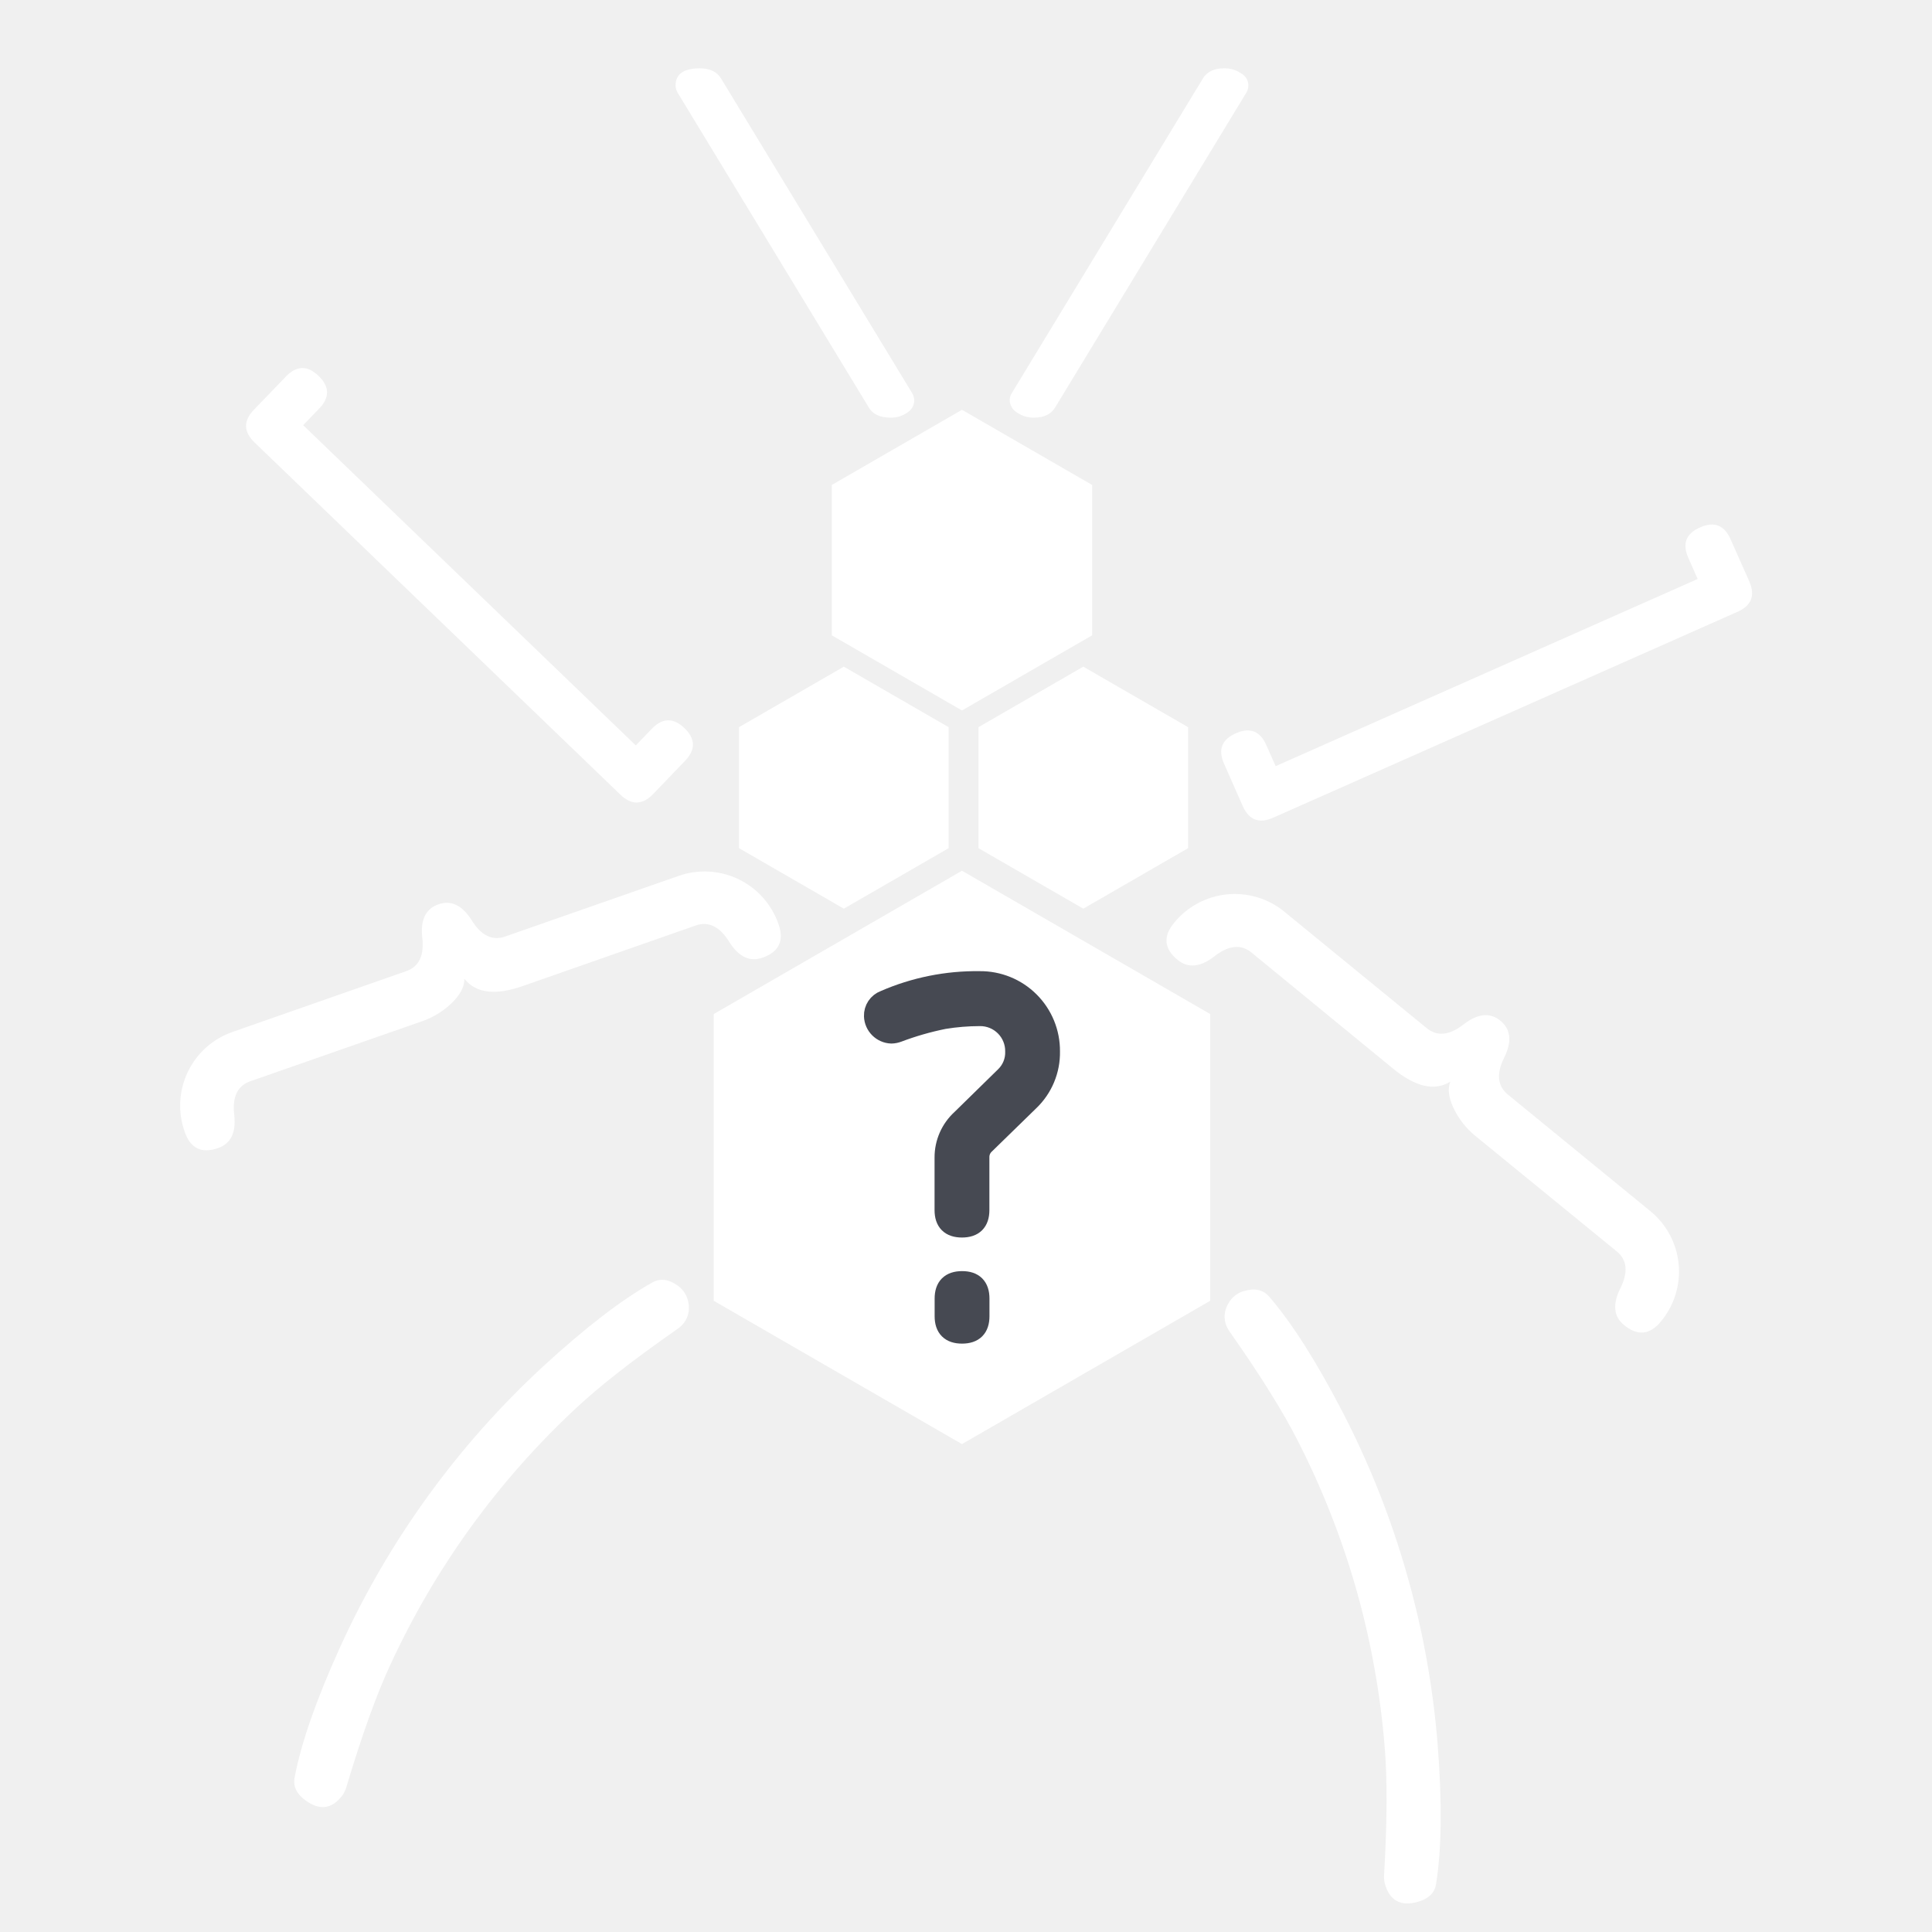
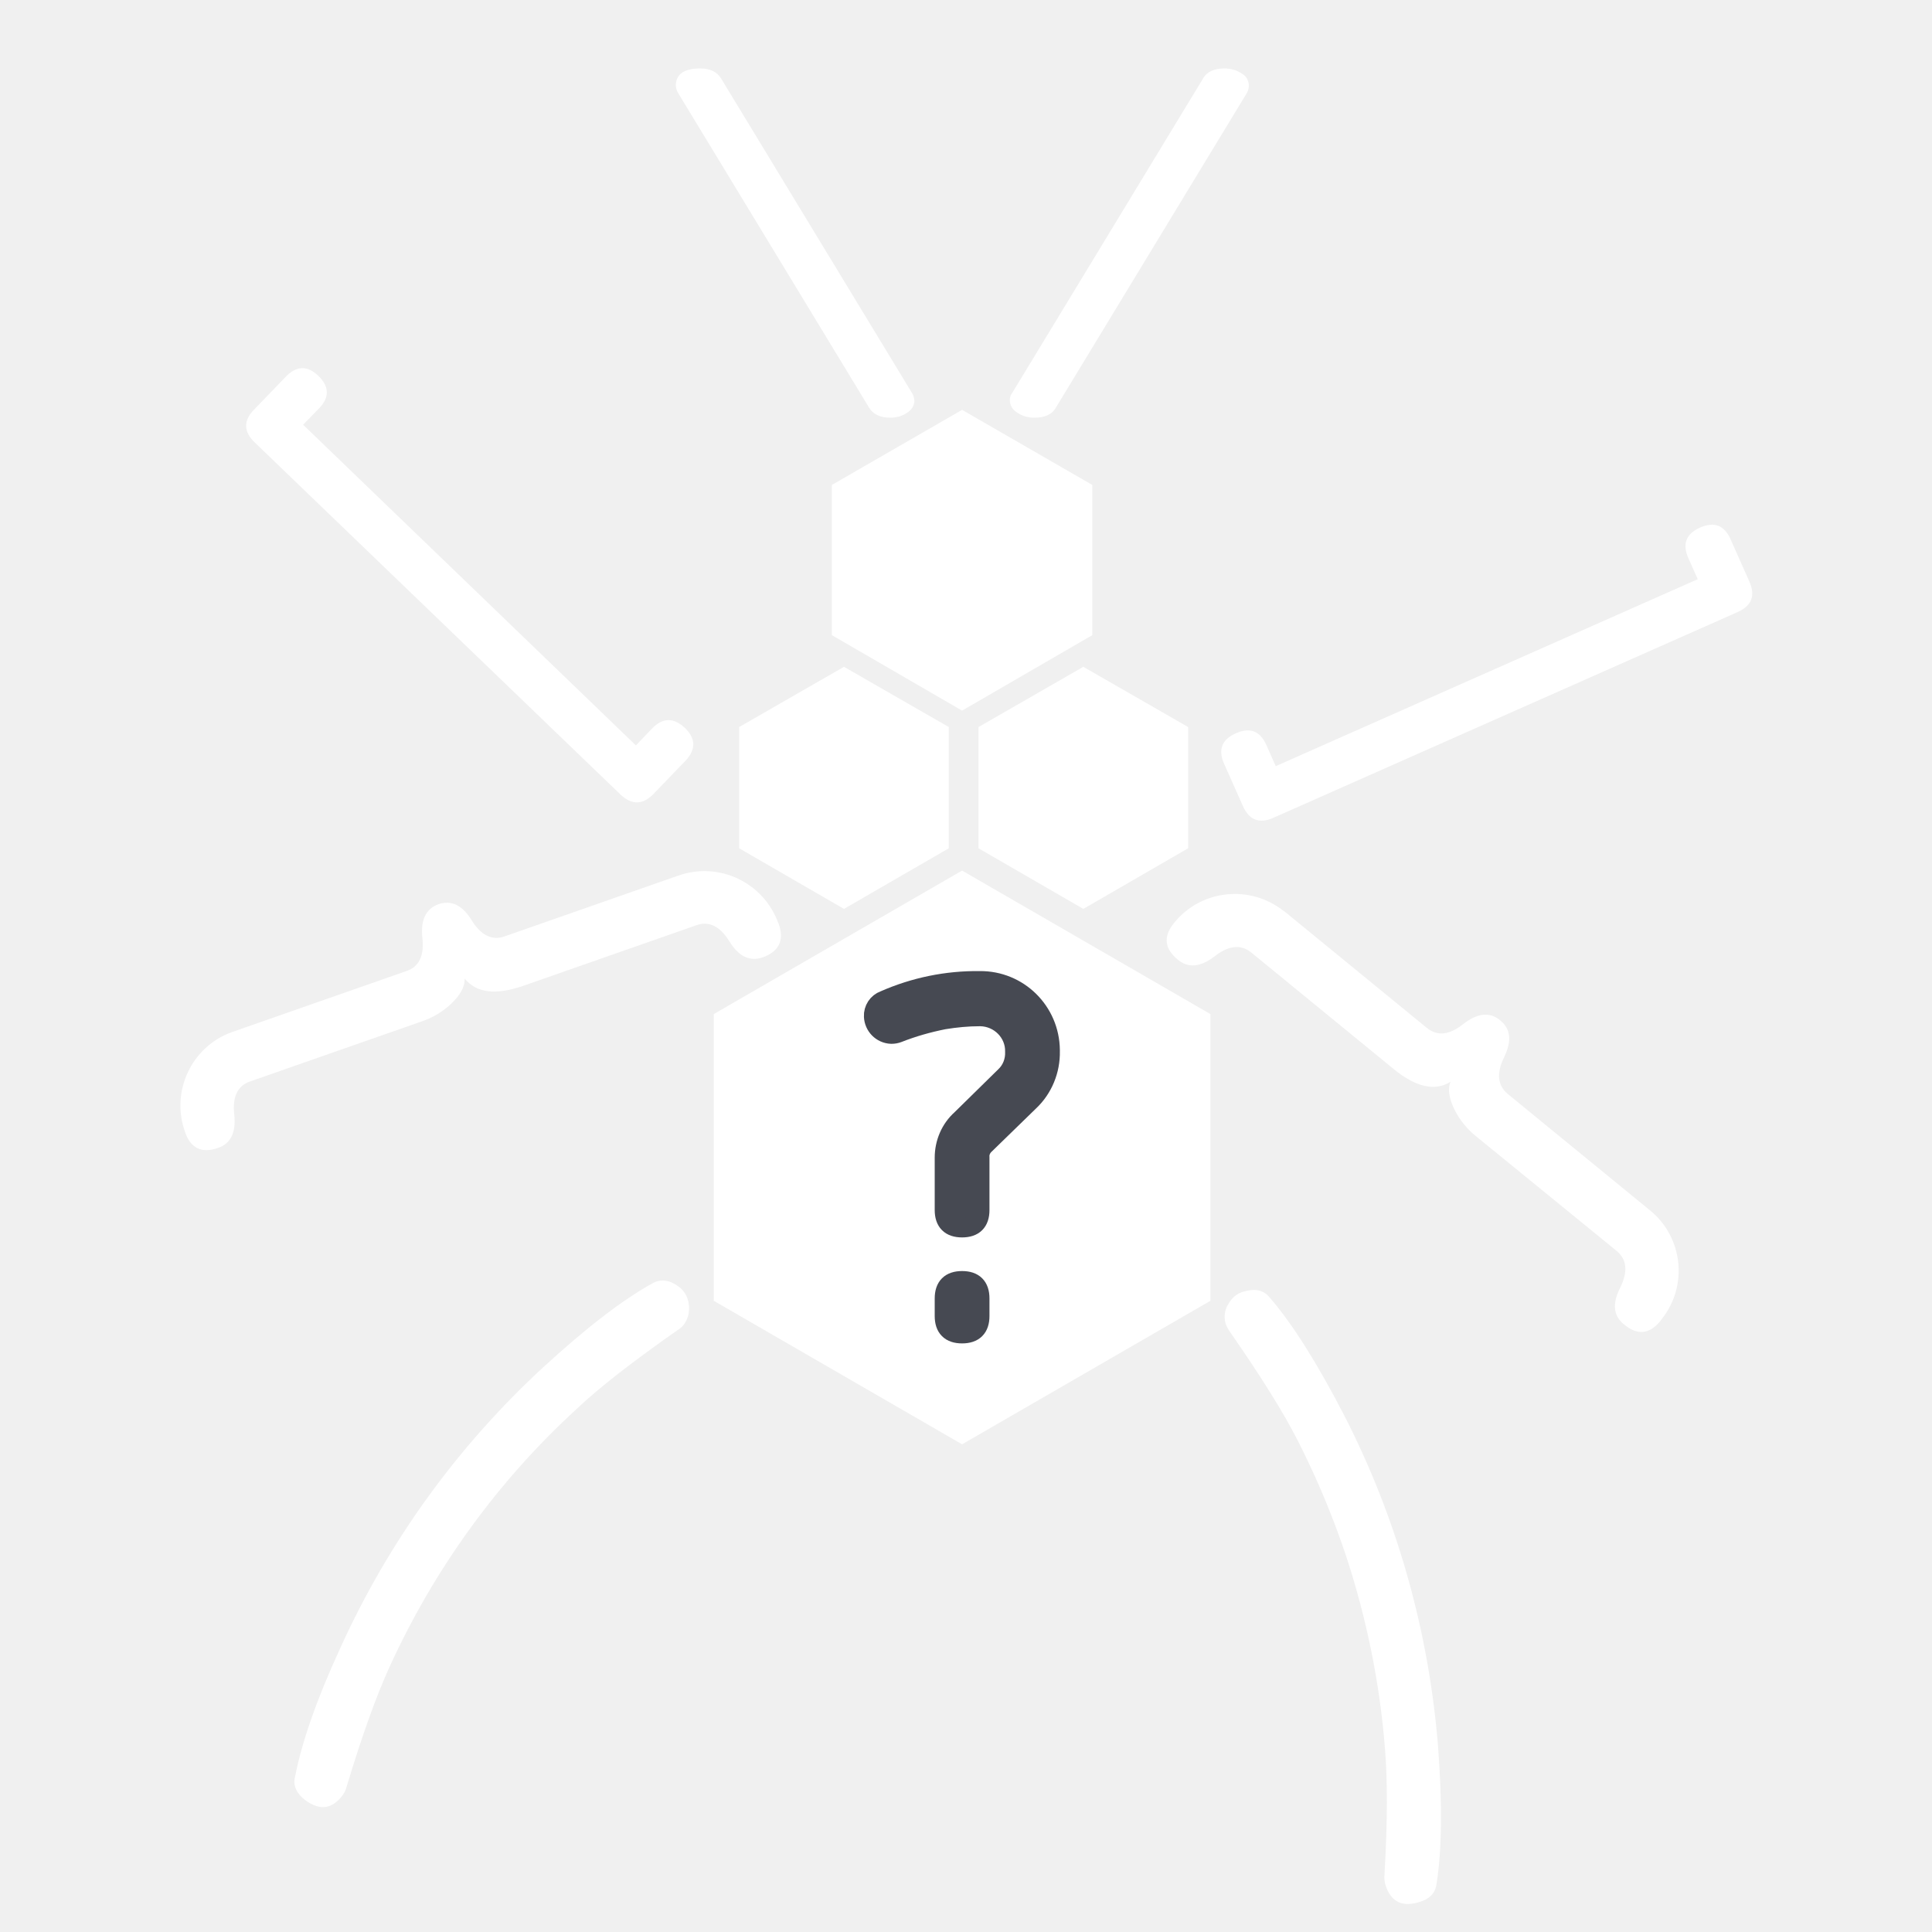
- <svg xmlns="http://www.w3.org/2000/svg" id="logo" viewBox="0 0 494.02 494.02">
-   <defs>
-     <style>.cls-1{fill:#fff;}.cls-2{fill:#464952;stroke:#464952;stroke-miterlimit:10;stroke-width:5px;}</style>
-   </defs>
-   <polygon class="cls-1" points="242.57 216.88 242.57 185.94 215.77 170.47 188.97 185.94 188.97 216.88 215.77 232.35 242.57 216.88" />
-   <polygon class="cls-1" points="279.27 162.45 279.27 124.01 245.98 104.79 212.69 124.01 212.69 162.45 245.98 181.67 279.27 162.45" />
-   <polygon class="cls-1" points="182.5 259.3 182.5 332.61 245.98 369.26 309.46 332.61 309.46 259.3 245.98 222.65 182.5 259.3" />
-   <path class="cls-2" d="M250.49,250.83a17.86,17.86,0,0,1,18.05,18,17.15,17.15,0,0,1-5.33,12.78l-11.28,11a4.37,4.37,0,0,0-1.44,3.28v13.54c0,3-1.5,4.51-4.51,4.51s-4.51-1.51-4.51-4.51V296a13.22,13.22,0,0,1,4.31-9.84L257,275.17a8.42,8.42,0,0,0,2.53-6.29,8.88,8.88,0,0,0-9-9,57.43,57.43,0,0,0-9.16.75A75.11,75.11,0,0,0,229.64,264a5.12,5.12,0,0,1-1.71.34,4.69,4.69,0,0,1-4.51-4.51,4.2,4.2,0,0,1,2.74-4.1A58.94,58.94,0,0,1,250.49,250.83Zm-9,81.22q0-4.51,4.51-4.52t4.51,4.52v4.51q0,4.51-4.51,4.51t-4.51-4.51Z" />
-   <path class="cls-1" d="M162.58,190.61l4.09-4.26q4.1-4.24,8.35-.16t.16,8.35L167,203.05q-4.1,4.24-8.35.16L65.08,113.13q-4.24-4.09-.16-8.35l8.19-8.5q4.1-4.26,8.35-.16t.16,8.35l-4.1,4.25Z" />
-   <path class="cls-1" d="M434.1,148.05l-2.39-5.4q-2.4-5.4,3-7.79t7.79,3l4.79,10.79q2.38,5.4-3,7.79L325.55,209.09q-5.39,2.4-7.79-3L313,195.29c-1.6-3.59-.59-6.19,3-7.78s6.2-.6,7.79,3l2.4,5.4Z" />
-   <path class="cls-1" d="M64,276.48q-4.89,1.71-4.11,8.54t-4.11,8.54q-6.33,2.22-8.54-4.11a19.94,19.94,0,0,1,12.34-25.62l44.29-15.5q4.89-1.71,4.11-8.54t4.12-8.55q4.89-1.71,8.54,4.12t8.54,4.11L173.45,224a20,20,0,0,1,25.63,12.34q2.21,6.33-4.12,8.55-4.89,1.71-8.54-4.12t-8.54-4.11l-44.29,15.5q-10.45,3.65-14.87-1.9.14,3.18-3.69,6.67a20.67,20.67,0,0,1-6.75,4.08Z" />
-   <path class="cls-1" d="M377,290.25a20.86,20.86,0,0,1-4.94-6.14c-1.61-3.06-2-5.58-1.19-7.53q-6.06,3.71-14.62-3.3L320,243.56q-4-3.27-9.44.95t-9.43.94q-5.19-4.24-.95-9.43a20,20,0,0,1,28.31-2.83l36.32,29.71q4,3.27,9.43-.95t9.43-.94q4,3.28.95,9.43t.94,9.44l36.32,29.71a19.95,19.95,0,0,1,2.84,28.3q-4.24,5.19-9.44.94-4-3.27-.94-9.43t-.95-9.43Z" />
-   <path class="cls-1" d="M99.67,426q-5.17,11.17-11,30.62a7.75,7.75,0,0,1-1,2.3q-4,5.48-9.53,1.46-3.5-2.53-2.79-5.94Q77.83,441.3,87,421.1a223.69,223.69,0,0,1,51.79-71.62q16.31-15,28-21.53c2-1.15,4.19-.89,6.51.79a6.67,6.67,0,0,1,2.74,4.45,6.41,6.41,0,0,1-1.14,5.06,7.39,7.39,0,0,1-1.85,1.69Q156.38,351.58,147.37,360a209.13,209.13,0,0,0-47.7,66Z" />
-   <path class="cls-1" d="M346.8,406.38a209.89,209.89,0,0,0-15-38.06q-5.58-11-17.23-27.61a7.66,7.66,0,0,1-1.17-2.23,6.43,6.43,0,0,1,.67-5.14,6.64,6.64,0,0,1,4.09-3.24c2.76-.79,4.89-.29,6.39,1.48q8.73,10.1,18.92,29.8a223.95,223.95,0,0,1,24.17,85q1.69,22.11-.42,35.29c-.34,2.3-1.89,3.85-4.65,4.63q-6.6,1.88-8.46-4.63a7.93,7.93,0,0,1-.18-2.51q1.17-20.26.13-32.54A210,210,0,0,0,346.8,406.38Z" />
-   <path class="cls-1" d="M227.67,106.79q-4,0-5.54-2.64L173.31,23.76a3.71,3.71,0,0,1-.56-1.89q0-4.39,6.2-4.4,3.88,0,5.45,2.64l48.82,80.38a3.77,3.77,0,0,1,.56,1.9A3.72,3.72,0,0,1,232,105.5,7.18,7.18,0,0,1,227.67,106.79Z" />
-   <path class="cls-1" d="M258.18,102.32a3.41,3.41,0,0,1,.56-1.83l48.82-80.38q1.56-2.64,5.45-2.64a7.42,7.42,0,0,1,4.35,1.29,3.52,3.52,0,0,1,1.29,5l-48.82,80.39q-1.56,2.64-5.45,2.64a7.32,7.32,0,0,1-4.35-1.32A3.82,3.82,0,0,1,258.18,102.32Z" />
-   <polygon class="cls-1" points="303.8 216.88 303.8 185.94 277 170.47 250.2 185.94 250.2 216.88 277 232.35 303.8 216.88" />
+ <svg xmlns="http://www.w3.org/2000/svg" version="1.1" id="logo" x="0px" y="0px" viewBox="0 0 494 494" style="enable-background:new 0 0 494 494;" xml:space="preserve">
+   <style type="text/css">
+ 	.st0{fill:#FFFFFF;}
+ 	.st1{fill:#464952;stroke:#464952;stroke-width:5;stroke-miterlimit:10;}
+ </style>
+   <polygon class="st0" points="242.6,216.9 242.6,185.9 215.8,170.5 189,185.9 189,216.9 215.8,232.4 " />
+   <polygon class="st0" points="279.3,162.4 279.3,124 246,104.8 212.7,124 212.7,162.4 246,181.7 " />
+   <polygon class="st0" points="182.5,259.3 182.5,332.6 246,369.3 309.5,332.6 309.5,259.3 246,222.6 " />
+   <path class="st1" d="M250.5,250.8c9.9-0.1,17.9,7.8,18,17.7c0,0.1,0,0.2,0,0.3c0.1,4.8-1.8,9.5-5.3,12.8l-11.3,11  c-0.9,0.8-1.5,2-1.4,3.3v13.5c0,3-1.5,4.5-4.5,4.5s-4.5-1.5-4.5-4.5V296c0-3.7,1.5-7.3,4.3-9.8l11.2-11c1.7-1.6,2.6-3.9,2.5-6.3  c0.1-4.9-3.9-8.9-8.8-9c-0.1,0-0.2,0-0.2,0c-3.1,0-6.1,0.3-9.2,0.8c-4,0.8-7.9,1.9-11.7,3.4c-0.5,0.2-1.1,0.3-1.7,0.3  c-2.5-0.1-4.4-2.1-4.5-4.5c-0.1-1.8,1-3.5,2.7-4.1C233.8,252.4,242.1,250.7,250.5,250.8z M241.5,332c0-3,1.5-4.5,4.5-4.5  s4.5,1.5,4.5,4.5v4.5c0,3-1.5,4.5-4.5,4.5s-4.5-1.5-4.5-4.5V332z" />
+   <path class="st0" d="M162.6,190.6l4.1-4.3c2.7-2.8,5.5-2.9,8.4-0.2c2.8,2.7,2.9,5.5,0.2,8.4l-8.2,8.5c-2.7,2.8-5.5,2.9-8.4,0.2  l-93.6-90.1c-2.8-2.7-2.9-5.5-0.2-8.3l8.2-8.5c2.7-2.8,5.5-2.9,8.3-0.2c2.8,2.7,2.9,5.5,0.2,8.3l-4.1,4.2L162.6,190.6z" />
+   <path class="st0" d="M434.1,148.1l-2.4-5.4c-1.6-3.6-0.6-6.2,3-7.8c3.6-1.6,6.2-0.6,7.8,3l4.8,10.8c1.6,3.6,0.6,6.2-3,7.8  l-118.7,52.6c-3.6,1.6-6.2,0.6-7.8-3l-4.8-10.8c-1.6-3.6-0.6-6.2,3-7.8s6.2-0.6,7.8,3l2.4,5.4L434.1,148.1z" />
+   <path class="st0" d="M64,276.5c-3.3,1.1-4.6,4-4.1,8.5s-0.9,7.4-4.1,8.5c-4.2,1.5-7.1,0.1-8.5-4.1c-3.7-10.4,1.7-21.8,12-25.5  c0.1,0,0.2-0.1,0.3-0.1l44.3-15.5c3.3-1.1,4.6-4,4.1-8.5c-0.5-4.6,0.9-7.4,4.1-8.6c3.3-1.1,6.1,0.2,8.5,4.1s5.3,5.3,8.5,4.1  l44.3-15.5c10.4-3.7,21.8,1.7,25.6,12.1c0,0.1,0.1,0.1,0.1,0.2c1.5,4.2,0.1,7.1-4.1,8.6c-3.3,1.1-6.1-0.2-8.5-4.1  c-2.4-3.9-5.3-5.3-8.5-4.1l-44.3,15.5c-7,2.4-11.9,1.8-14.9-1.9c0.1,2.1-1.1,4.3-3.7,6.7c-2,1.8-4.3,3.2-6.8,4.1L64,276.5z" />
+   <path class="st0" d="M377,290.2c-2-1.7-3.7-3.8-4.9-6.1c-1.6-3.1-2-5.6-1.2-7.5c-4,2.5-8.9,1.4-14.6-3.3L320,243.6  c-2.7-2.2-5.8-1.9-9.4,0.9c-3.6,2.8-6.8,3.1-9.4,0.9c-3.5-2.8-3.8-6-1-9.4c6.9-8.6,19.5-9.9,28.1-3c0.1,0,0.1,0.1,0.2,0.1l36.3,29.7  c2.7,2.2,5.8,1.9,9.4-1c3.6-2.8,6.8-3.1,9.4-0.9c2.7,2.2,3,5.3,1,9.4c-2,4.1-1.7,7.2,0.9,9.4l36.3,29.7c8.6,6.9,9.9,19.5,3,28  c-0.1,0.1-0.1,0.2-0.2,0.3c-2.8,3.5-6,3.8-9.4,0.9c-2.7-2.2-3-5.3-0.9-9.4c2-4.1,1.7-7.2-1-9.4L377,290.2z" />
+   <path class="st0" d="M99.7,426c-3.4,7.4-7.1,17.7-11,30.6c-0.2,0.8-0.5,1.6-1,2.3c-2.7,3.7-5.8,4.1-9.5,1.5  c-2.3-1.7-3.3-3.7-2.8-5.9c1.7-8.8,5.5-19.9,11.7-33.3c12.3-27.1,29.9-51.4,51.8-71.6c10.9-10,20.2-17.2,28-21.5  c2-1.1,4.2-0.9,6.5,0.8c1.5,1,2.5,2.7,2.7,4.5c0.3,1.8-0.1,3.6-1.1,5.1c-0.5,0.7-1.1,1.2-1.9,1.7c-11.1,7.8-19.7,14.4-25.7,20.1  C127.3,378.7,111.1,401.1,99.7,426z" />
+   <path class="st0" d="M346.8,406.4c-3.7-13.1-8.8-25.9-15-38.1c-3.7-7.3-9.5-16.5-17.2-27.6c-0.5-0.7-0.9-1.4-1.2-2.2  c-0.5-1.7-0.3-3.6,0.7-5.1c0.9-1.6,2.3-2.8,4.1-3.2c2.8-0.8,4.9-0.3,6.4,1.5c5.8,6.7,12.1,16.7,18.9,29.8  c13.6,26.4,21.8,55.3,24.2,85c1.1,14.7,1,26.5-0.4,35.3c-0.3,2.3-1.9,3.9-4.6,4.6c-4.4,1.3-7.2-0.3-8.5-4.6  c-0.2-0.8-0.3-1.7-0.2-2.5c0.8-13.5,0.8-24.4,0.1-32.5C353,433,350.5,419.5,346.8,406.4z" />
+   <path class="st0" d="M227.7,106.8c-2.7,0-4.5-0.9-5.5-2.6l-48.8-80.4c-0.4-0.6-0.5-1.2-0.6-1.9c0-2.9,2.1-4.4,6.2-4.4  c2.6,0,4.4,0.9,5.4,2.6l48.8,80.4c0.4,0.6,0.5,1.2,0.6,1.9c0,1.3-0.7,2.4-1.8,3.1C230.7,106.4,229.2,106.8,227.7,106.8z" />
+   <path class="st0" d="M258.2,102.3c0-0.7,0.2-1.3,0.6-1.8l48.8-80.4c1-1.8,2.9-2.6,5.5-2.6c1.5,0,3.1,0.4,4.4,1.3  c1.7,0.9,2.3,3.1,1.4,4.8c0,0.1-0.1,0.2-0.1,0.2l-48.8,80.4c-1,1.8-2.9,2.6-5.5,2.6c-1.6,0-3.1-0.4-4.4-1.3  C258.9,104.8,258.2,103.6,258.2,102.3z" />
+   <polygon class="st0" points="303.8,216.9 303.8,185.9 277,170.5 250.2,185.9 250.2,216.9 277,232.4 " />
</svg>
